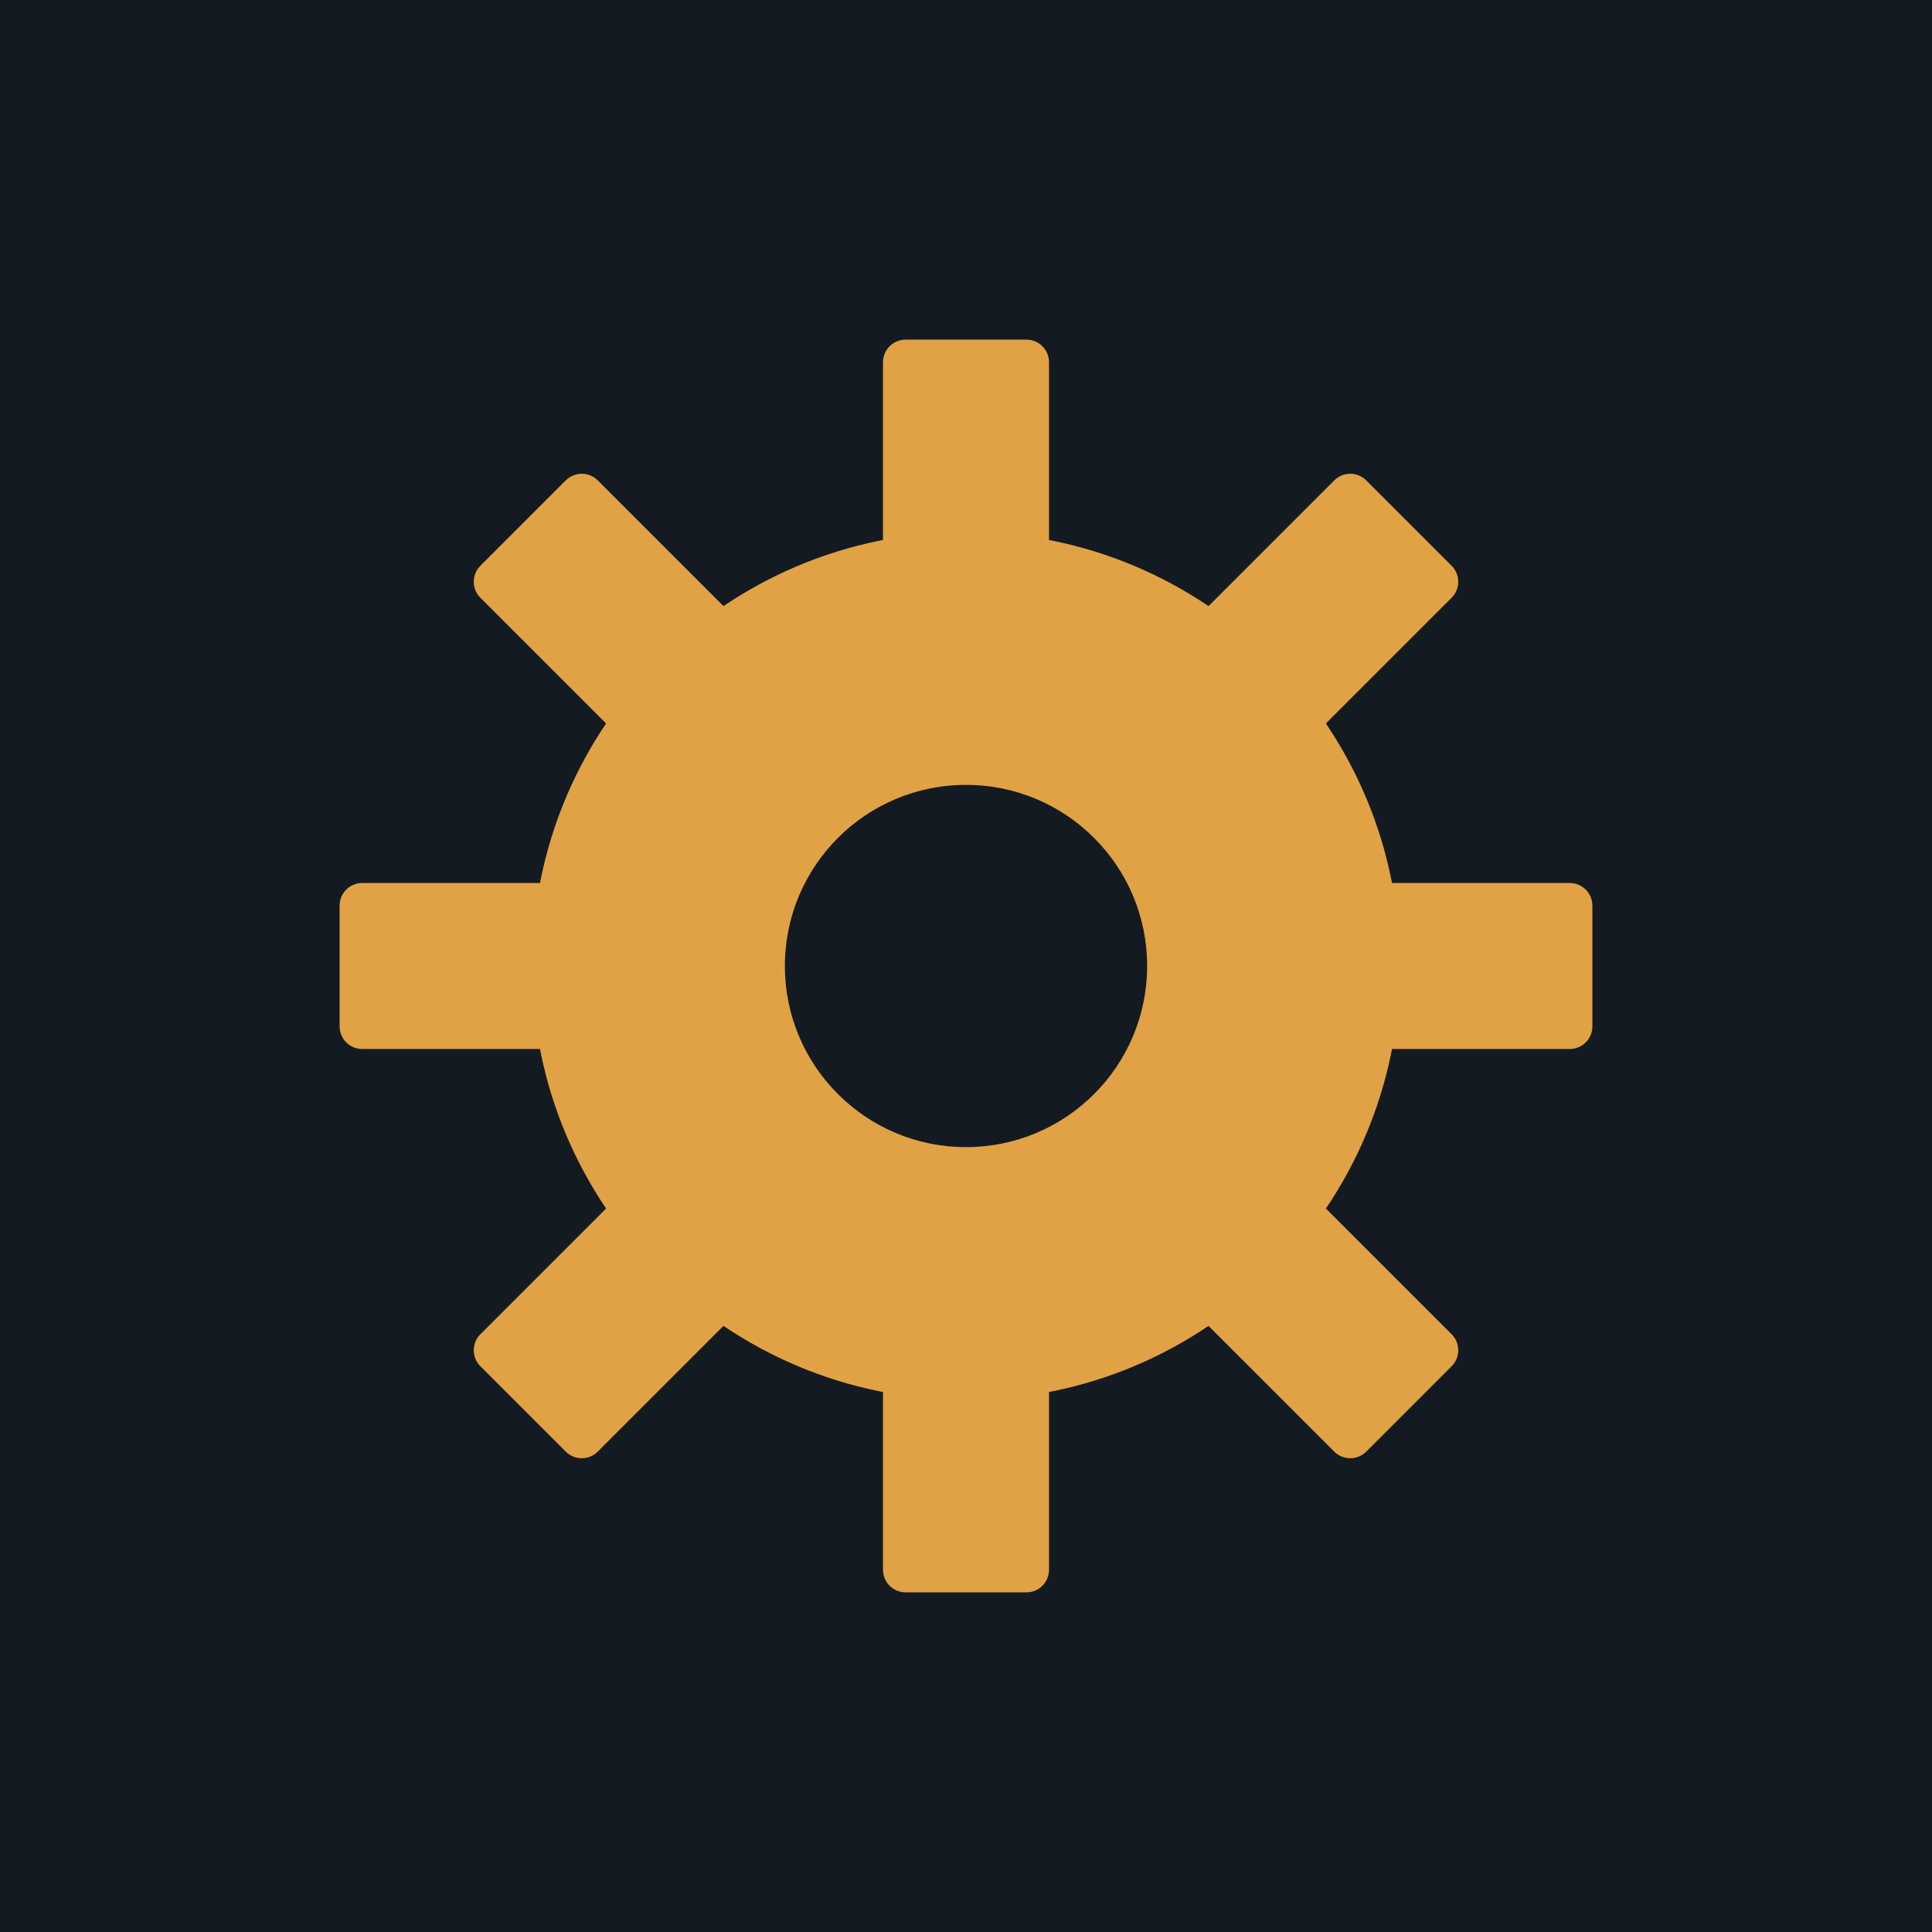
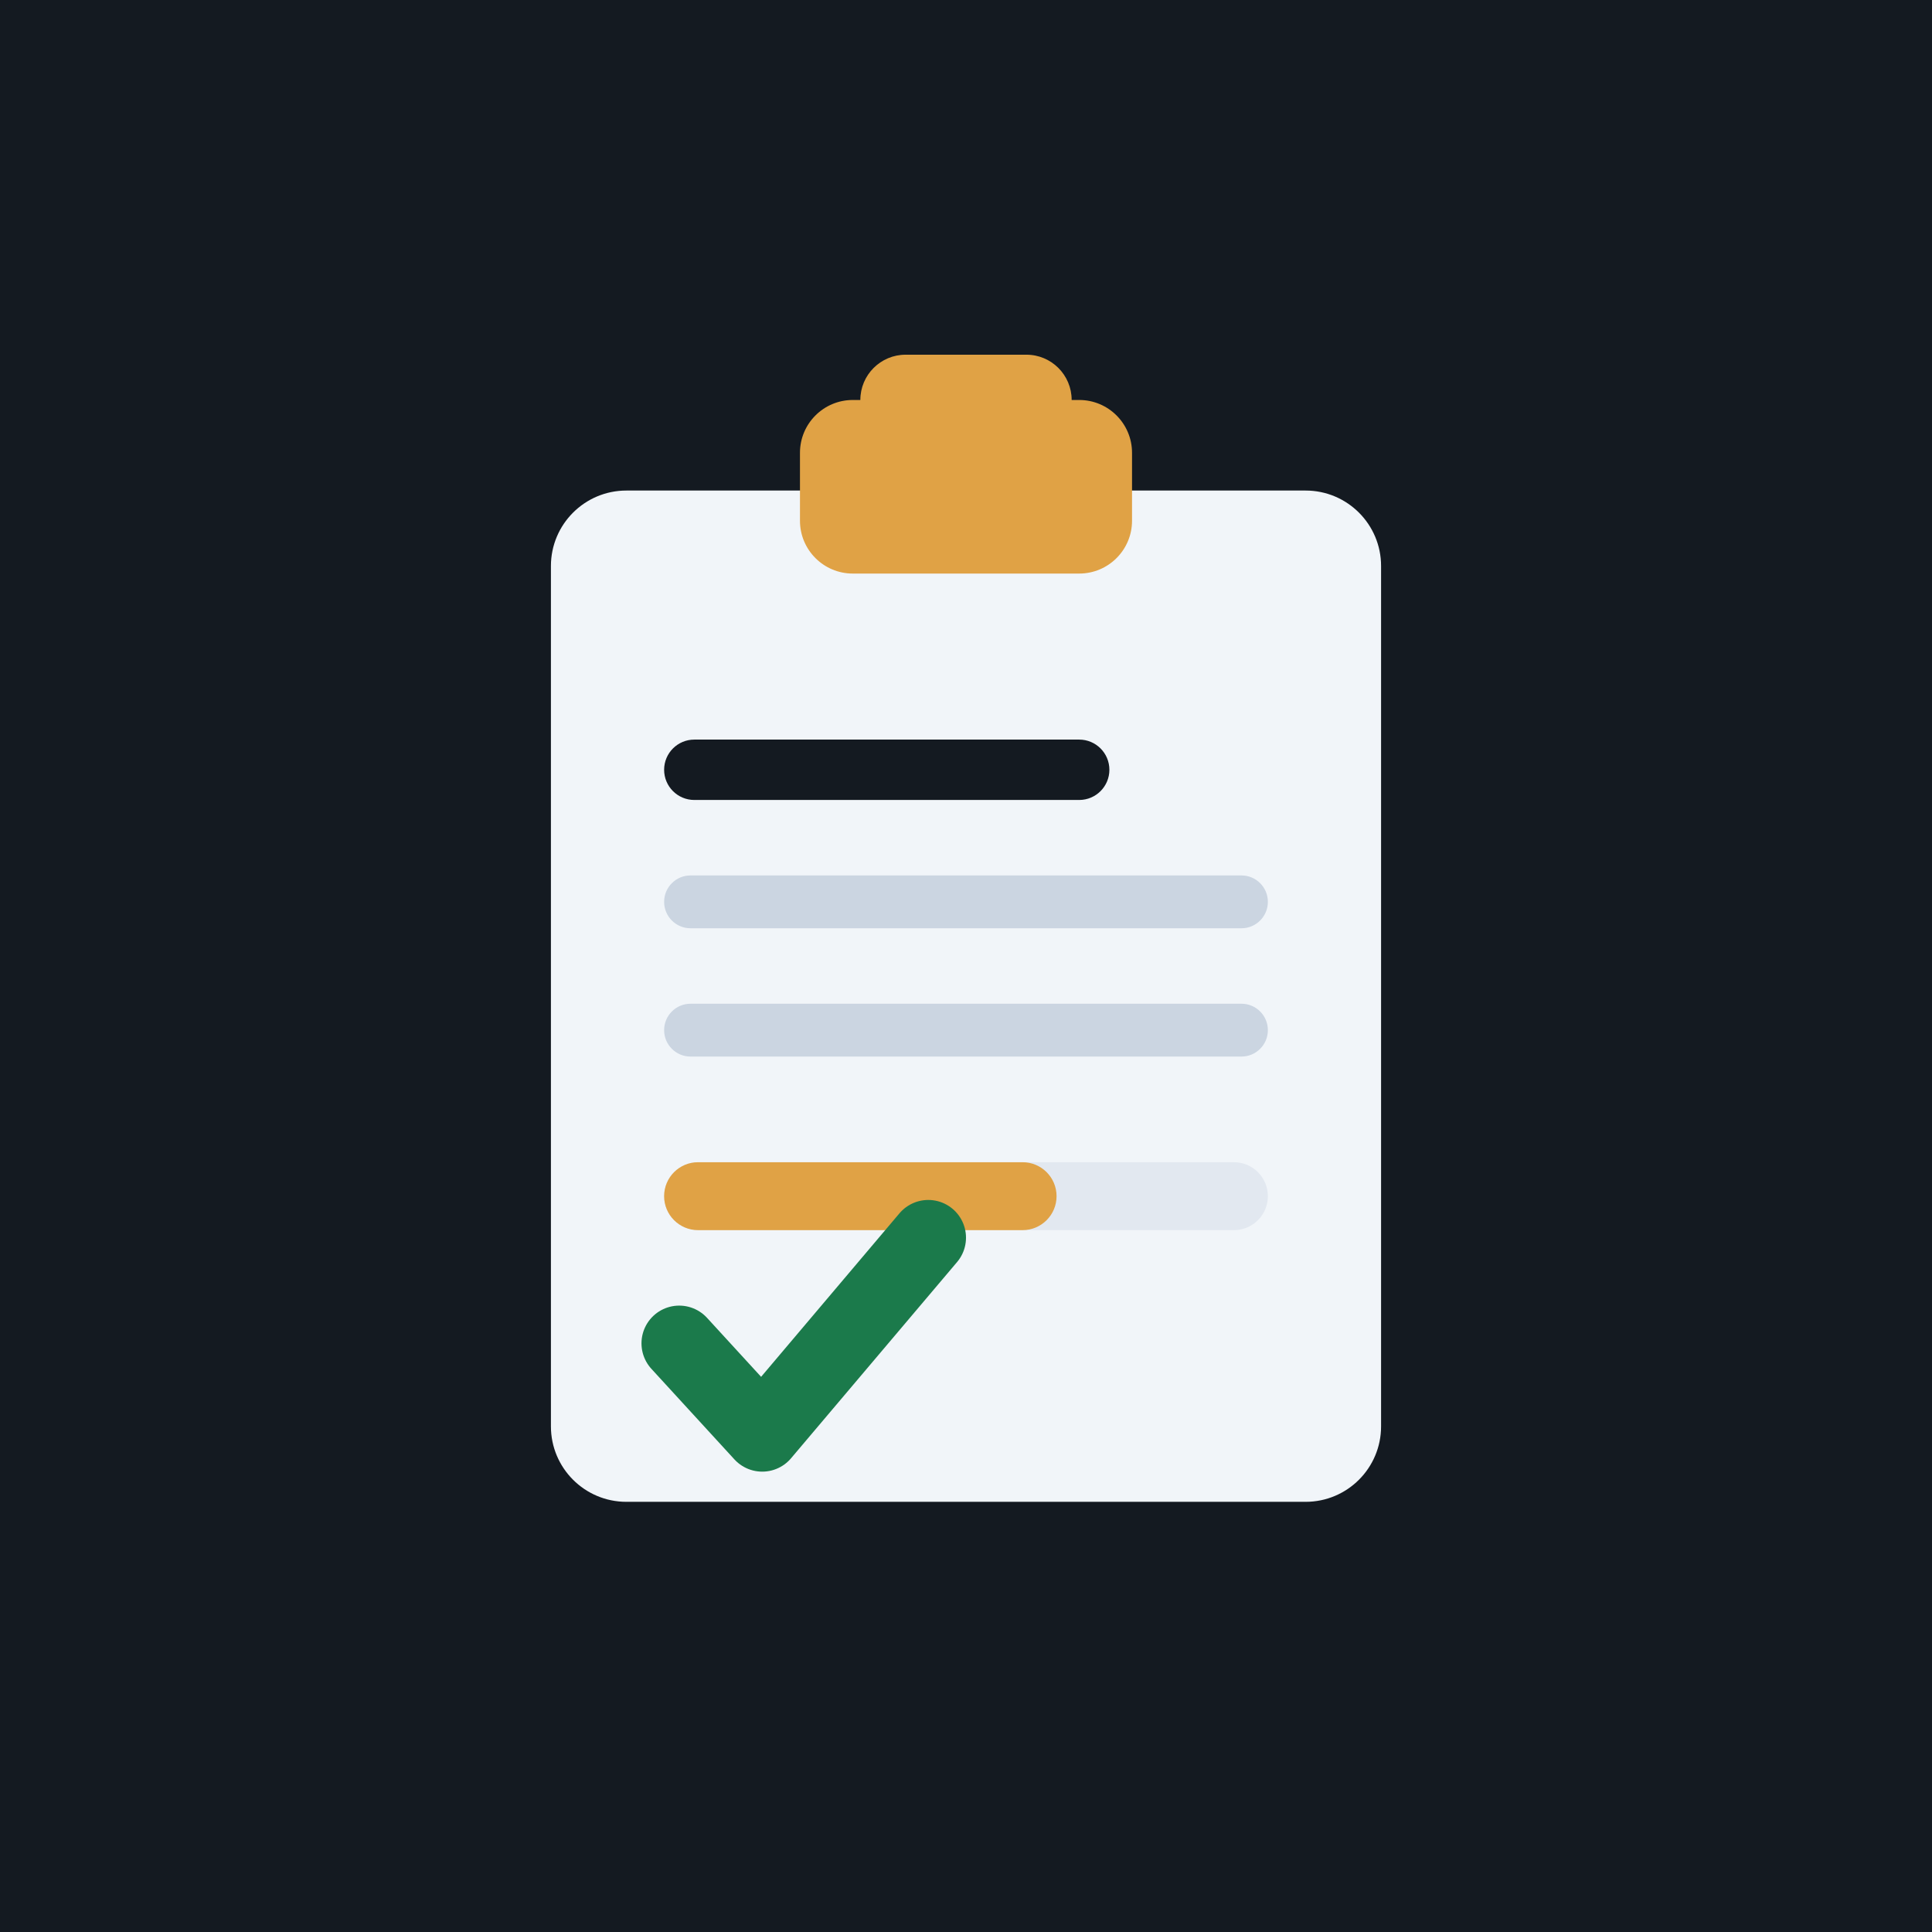
<svg xmlns="http://www.w3.org/2000/svg" viewBox="0 0 512 512" width="512" height="512">
  <rect width="512" height="512" fill="#141A21" />
-   <g transform="translate(256,256)">
-     <g fill="#E0A245">
-       <circle r="115" />
-       <g>
-         <rect x="-22" y="-166" width="44" height="60" rx="6" />
-         <rect x="-22" y="-166" width="44" height="60" rx="6" transform="rotate(45)" />
-         <rect x="-22" y="-166" width="44" height="60" rx="6" transform="rotate(90)" />
-         <rect x="-22" y="-166" width="44" height="60" rx="6" transform="rotate(135)" />
-         <rect x="-22" y="-166" width="44" height="60" rx="6" transform="rotate(180)" />
-         <rect x="-22" y="-166" width="44" height="60" rx="6" transform="rotate(225)" />
-         <rect x="-22" y="-166" width="44" height="60" rx="6" transform="rotate(270)" />
-         <rect x="-22" y="-166" width="44" height="60" rx="6" transform="rotate(315)" />
-       </g>
-     </g>
-     <circle r="48" fill="#141A21" />
+   <g>
+     <rect x="146" y="130" width="220" height="268" rx="20" fill="#F1F5F9" />
+     <rect x="212" y="106" width="88" height="46" rx="14" fill="#E0A245" />
+     <rect x="228" y="94" width="56" height="30" rx="12" fill="#E0A245" />
+     <rect x="176" y="196" width="118" height="16" rx="8" fill="#141A21" />
+     <rect x="176" y="232" width="160" height="14" rx="7" fill="#CBD5E1" />
+     <rect x="176" y="266" width="160" height="14" rx="7" fill="#CBD5E1" />
+     <rect x="176" y="308" width="160" height="18" rx="9" fill="#E2E8F0" />
+     <rect x="176" y="308" width="104" height="18" rx="9" fill="#E0A245" />
+     <path d="M180 356 l22 24 l44 -52" fill="none" stroke="#1B7A4B" stroke-width="20" stroke-linecap="round" stroke-linejoin="round" />
  </g>
</svg>
